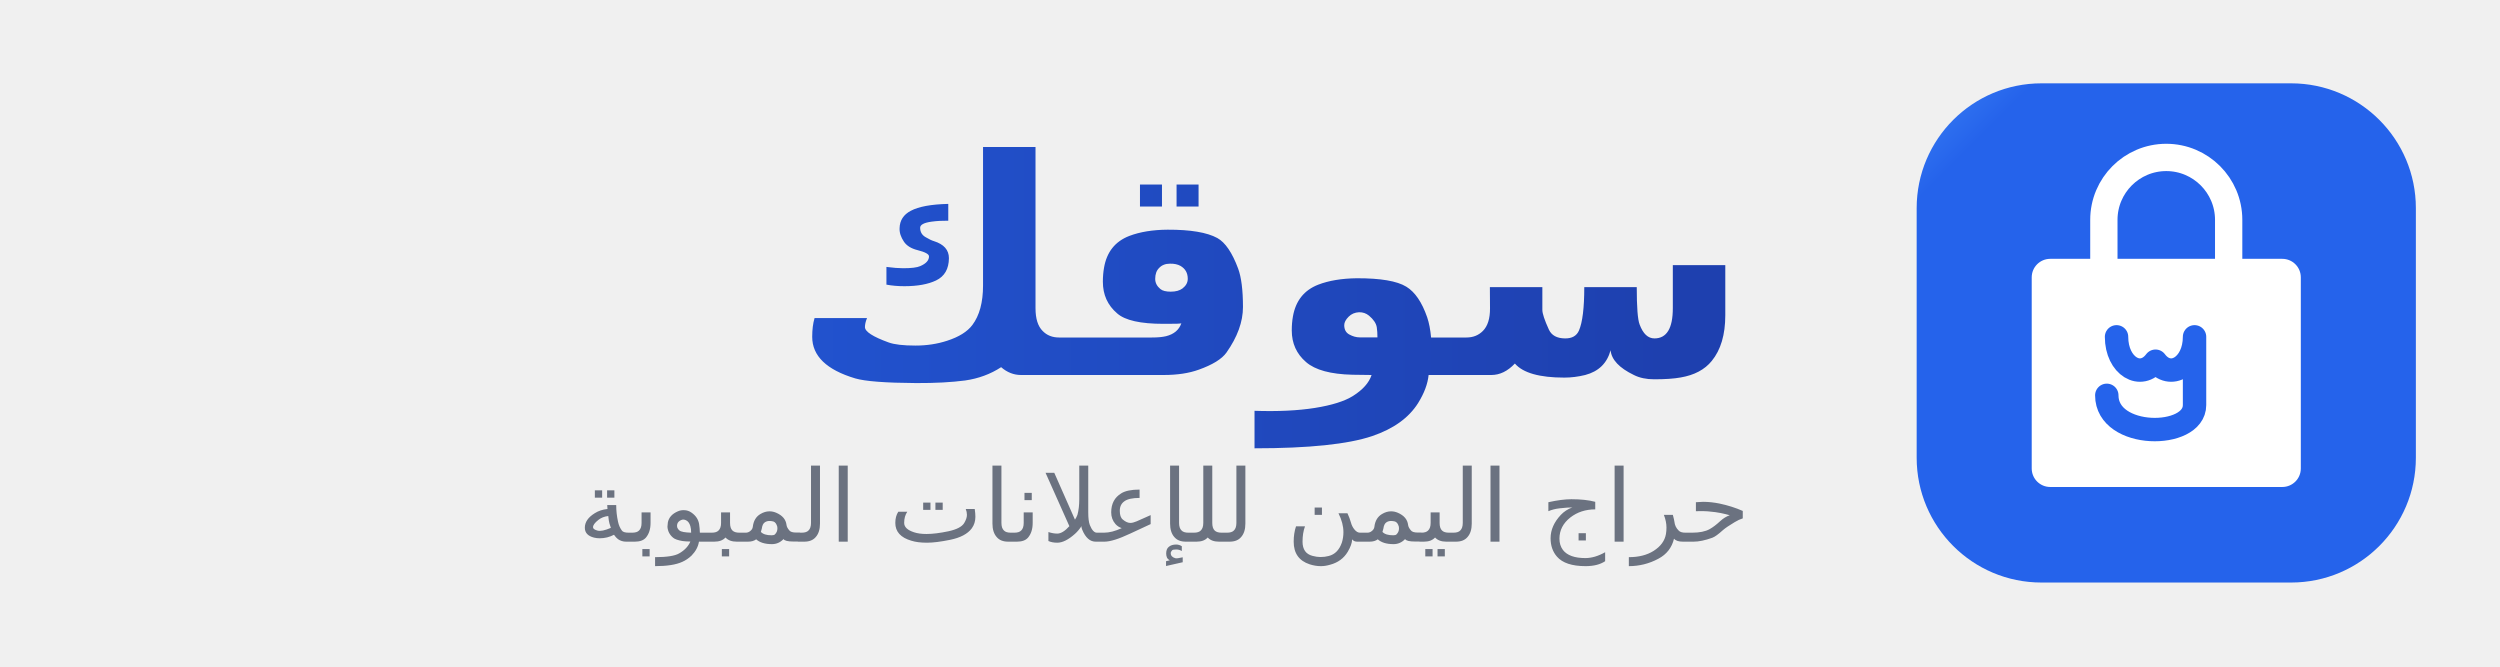
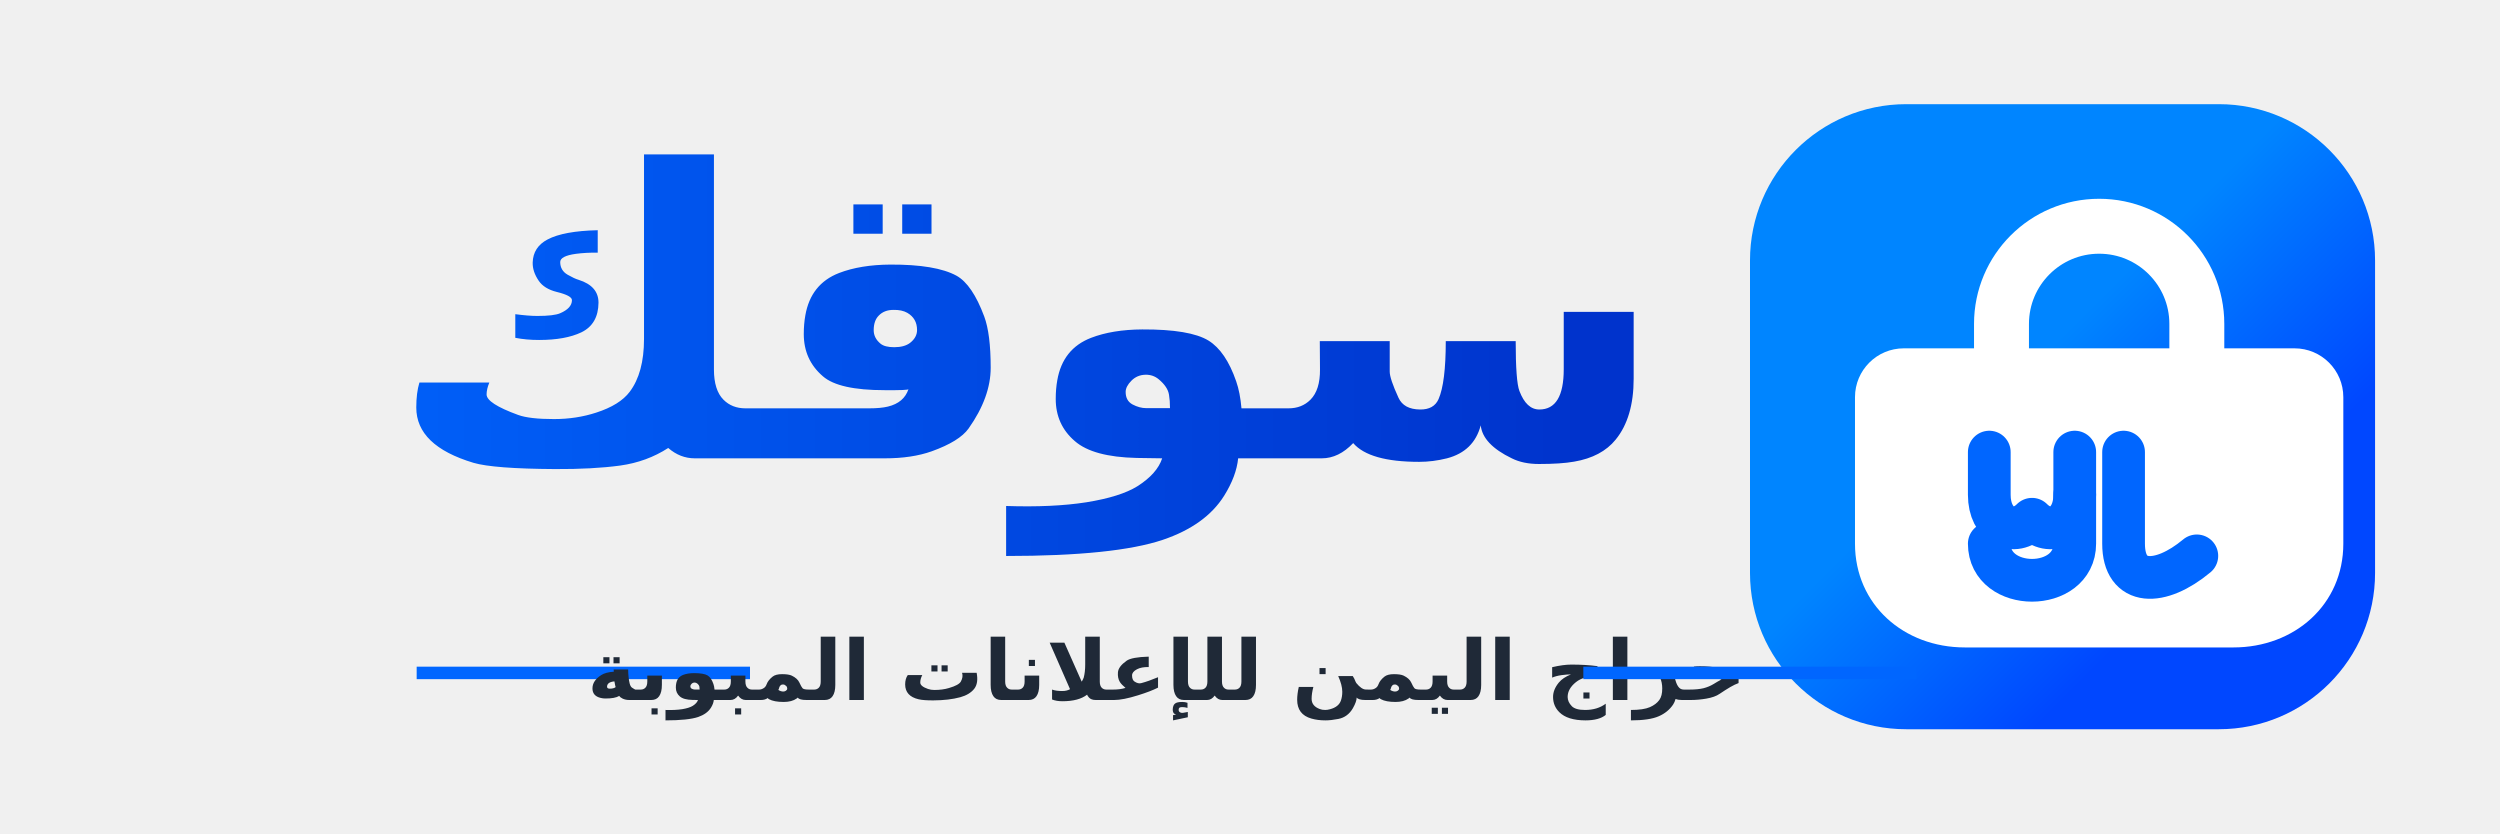
- <svg xmlns="http://www.w3.org/2000/svg" width="300" height="80" viewBox="0 0 300 80" fill="none">
+ <svg xmlns="http://www.w3.org/2000/svg" width="600" height="200" viewBox="0 0 600 200" fill="none">
  <defs>
-     <linearGradient id="icon_grad" x1="0" y1="0" x2="60" y2="60" gradientUnits="userSpaceOnUse">
-       <stop stop-color="#3B82F6" />
-       <stop offset="1" stop-color="#2563EB" />
+     <linearGradient id="suqaq_full_v3_icon_grad" x1="420" y1="25" x2="570" y2="175" gradientUnits="userSpaceOnUse">
+       <stop stop-color="#0085FF" />
+       <stop offset="1" stop-color="#0047FF" />
    </linearGradient>
-     <linearGradient id="text_grad" x1="0" y1="0" x2="200" y2="0" gradientUnits="userSpaceOnUse">
-       <stop stop-color="#2563EB" />
-       <stop offset="1" stop-color="#1E40AF" />
+     <linearGradient id="suqaq_full_v3_text_grad" x1="50" y1="70" x2="380" y2="70" gradientUnits="userSpaceOnUse">
+       <stop stop-color="#0066FF" />
+       <stop offset="1" stop-color="#0033CC" />
    </linearGradient>
  </defs>
-   <g transform="translate(230, 10) scale(0.117)">
-     <rect width="512" height="512" rx="128" fill="url(#icon_grad)" />
-     <path d="M375 180H137C126.5 180 118 188.5 118 199V395C118 405.5 126.5 414 137 414H375C385.5 414 394 405.5 394 395V199C394 188.5 385.5 180 375 180Z" fill="white" />
-     <path d="M320 180V140C320 104.7 291.3 76 256 76C220.7 76 192 104.7 192 140V180" stroke="white" stroke-width="28" stroke-linecap="round" />
-     <path d="M205 260C205 290 230 305 245 285C260 305 285 290 285 260V330C285 365 195 365 195 320" stroke="#2563EB" stroke-width="24" stroke-linecap="round" stroke-linejoin="round" fill="none" />
+   <g transform="translate(420, 25) scale(0.293)">
+     <rect width="512" height="512" rx="128" fill="url(#suqaq_full_v3_icon_grad)" />
+     <g transform="translate(86, 80)">
+       <path d="M120 120V100C120 55.817 155.817 20 200 20C244.183 20 280 55.817 280 100V120" stroke="white" stroke-width="45" stroke-linecap="round" />
+       <path d="M40 120H360C382.091 120 400 137.909 400 160V280C400 330 360 365 310 365H90C40 365 0 330 0 280V160C0 137.909 17.909 120 40 120Z" fill="white" />
+       <path d="M110 205V240C110 265 130 275 145 260C160 275 180 265 180 240V205" stroke="#0066FF" stroke-width="35" stroke-linecap="round" stroke-linejoin="round" fill="none" />
+       <path d="M180 240V280C180 320 110 320 110 280" stroke="#0066FF" stroke-width="35" stroke-linecap="round" stroke-linejoin="round" fill="none" />
+       <path d="M220 205V280C220 315 250 315 280 290" stroke="#0066FF" stroke-width="35" stroke-linecap="round" stroke-linejoin="round" fill="none" />
+     </g>
  </g>
-   <text x="210" y="45" font-family="Tajawal, sans-serif" font-weight="bold" font-size="36" fill="url(#text_grad)" text-anchor="end">سوقك</text>
-   <text x="210" y="65" font-family="Tajawal, sans-serif" font-weight="medium" font-size="12" fill="#6B7280" text-anchor="end">حراج اليمن للإعلانات المبوبة</text>
+   <text x="400" y="110" font-family="Tajawal, Arial, sans-serif" font-weight="900" font-size="96" fill="url(#suqaq_full_v3_text_grad)" text-anchor="end">سوقك</text>
+   <g transform="translate(100, 150)">
+     <rect x="0" y="10" width="80" height="3" fill="#0066FF" />
+     <text x="180" y="18" font-family="Tajawal, Arial, sans-serif" font-weight="800" font-size="20" fill="#1F2937" text-anchor="middle">حراج اليمن للإعلانات المبوبة</text>
+     <rect x="280" y="10" width="80" height="3" fill="#0066FF" />
+   </g>
</svg>
